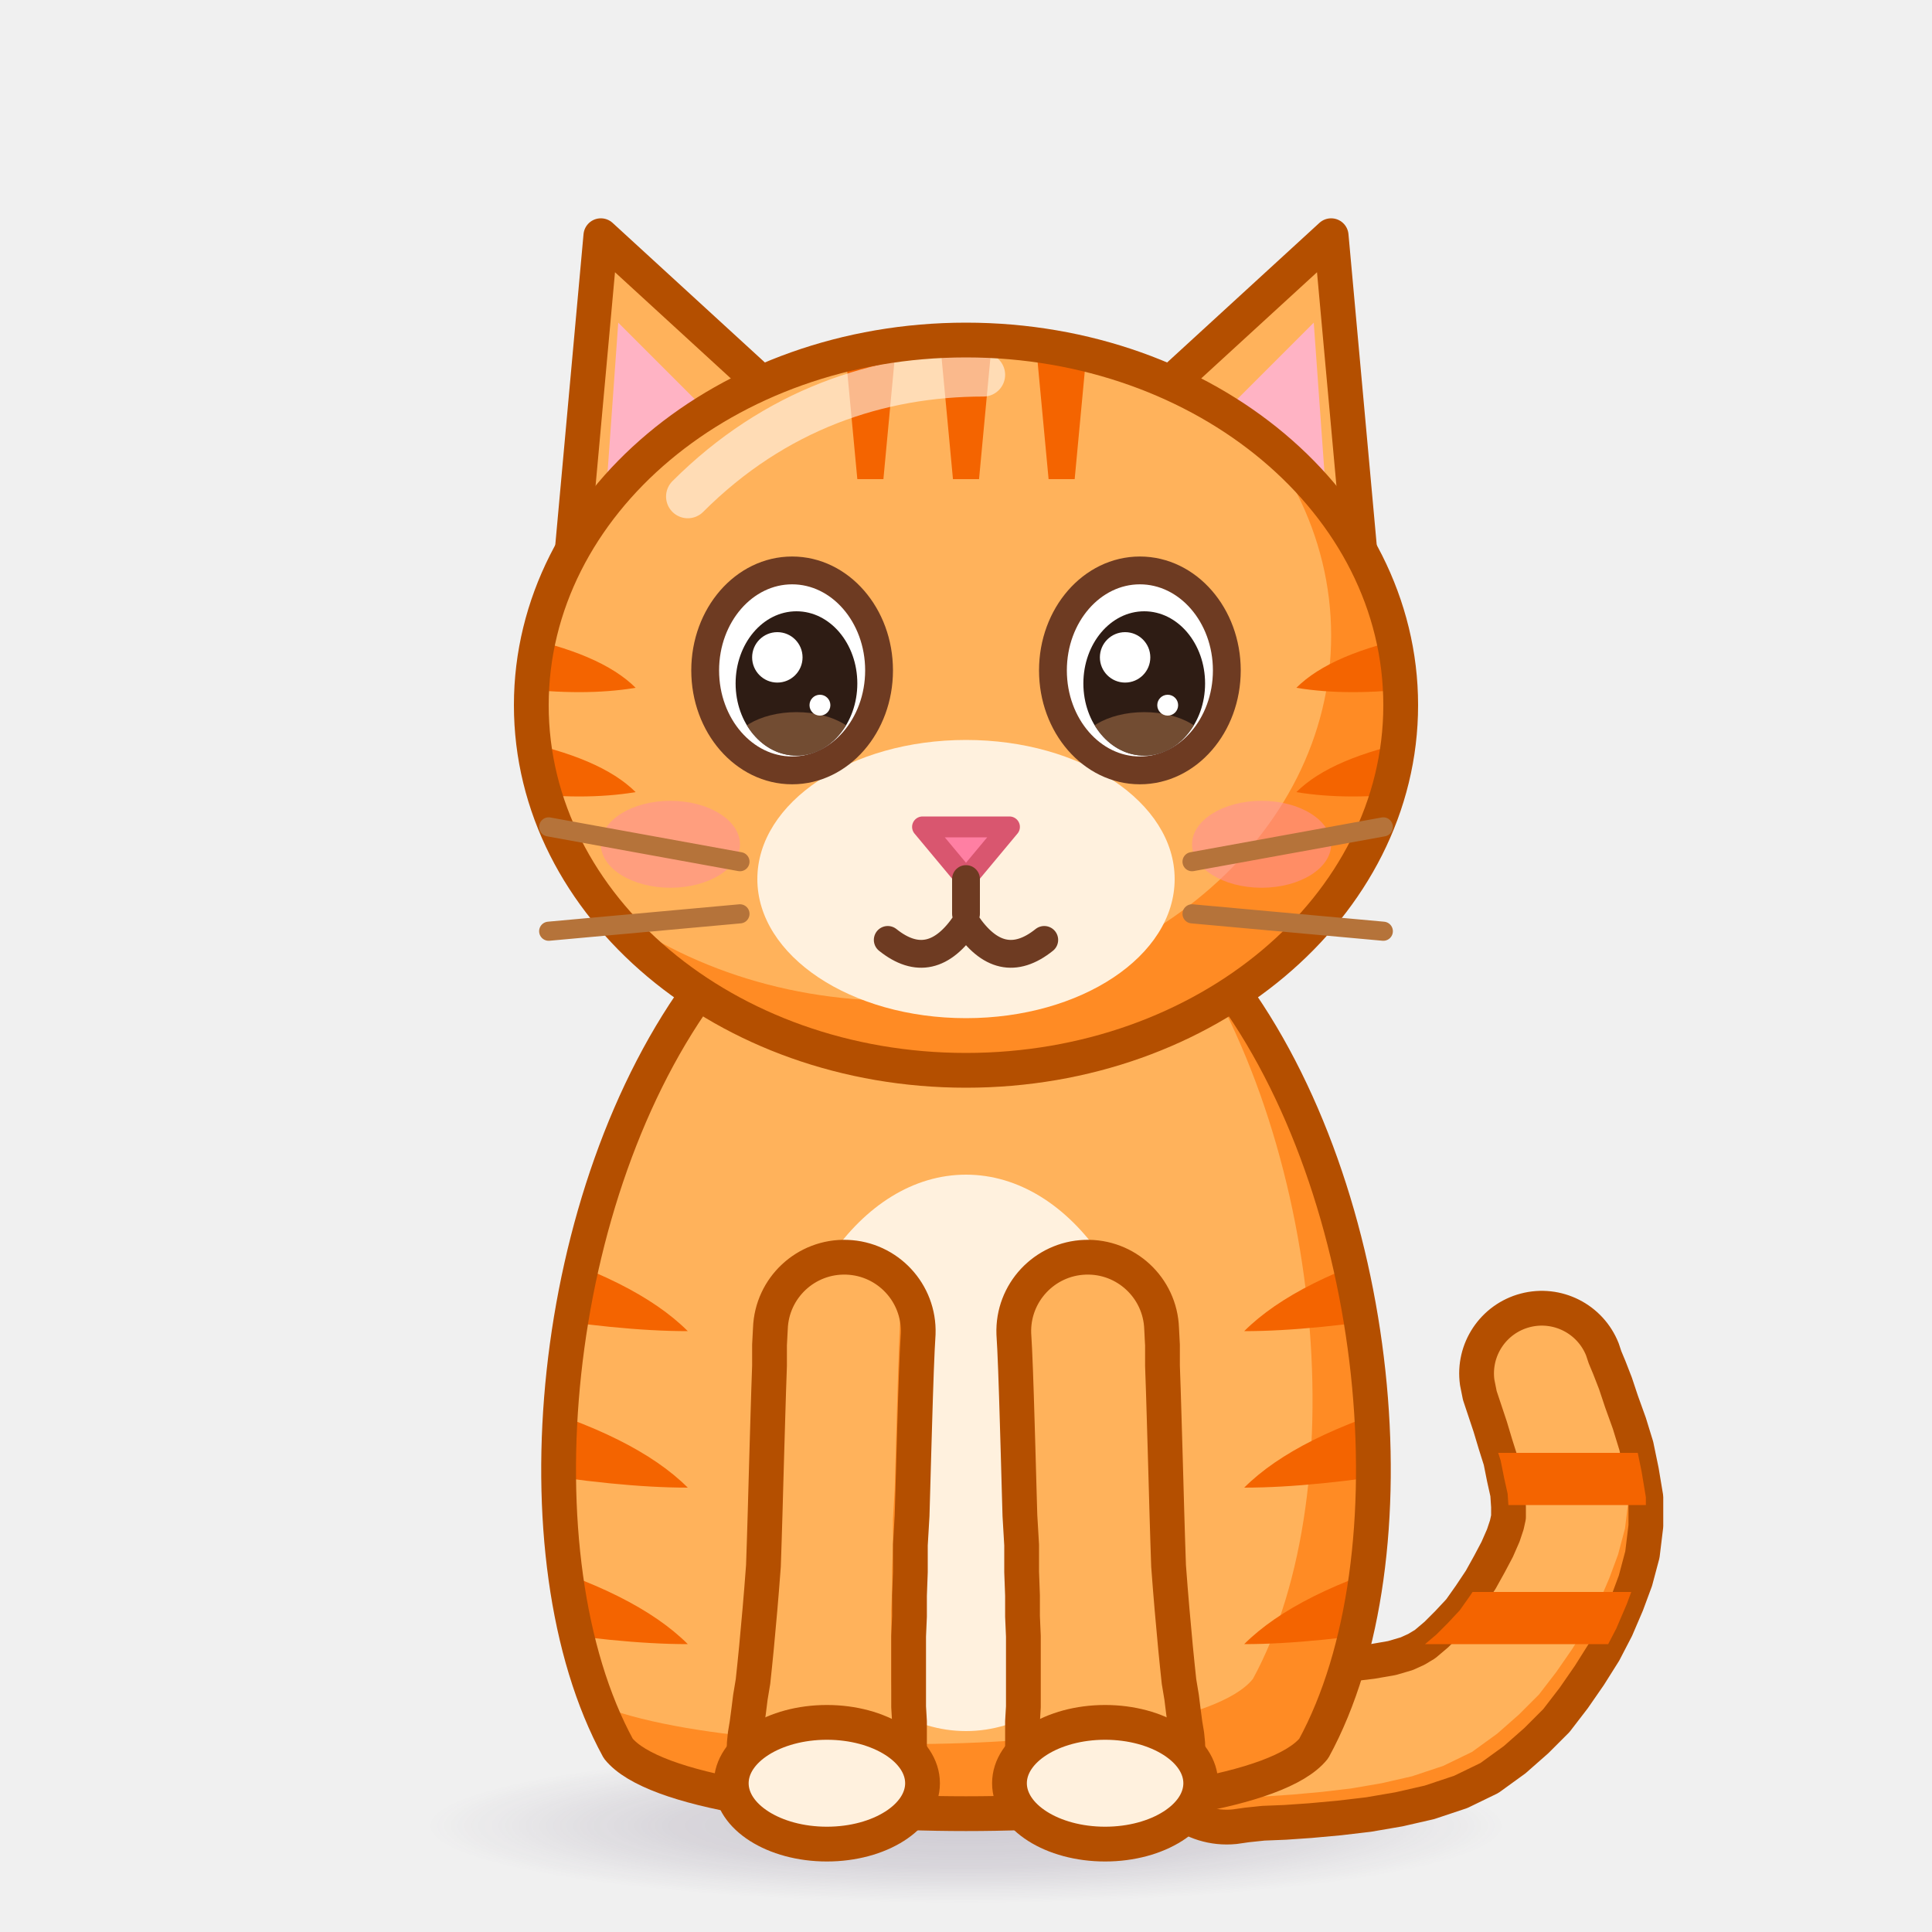
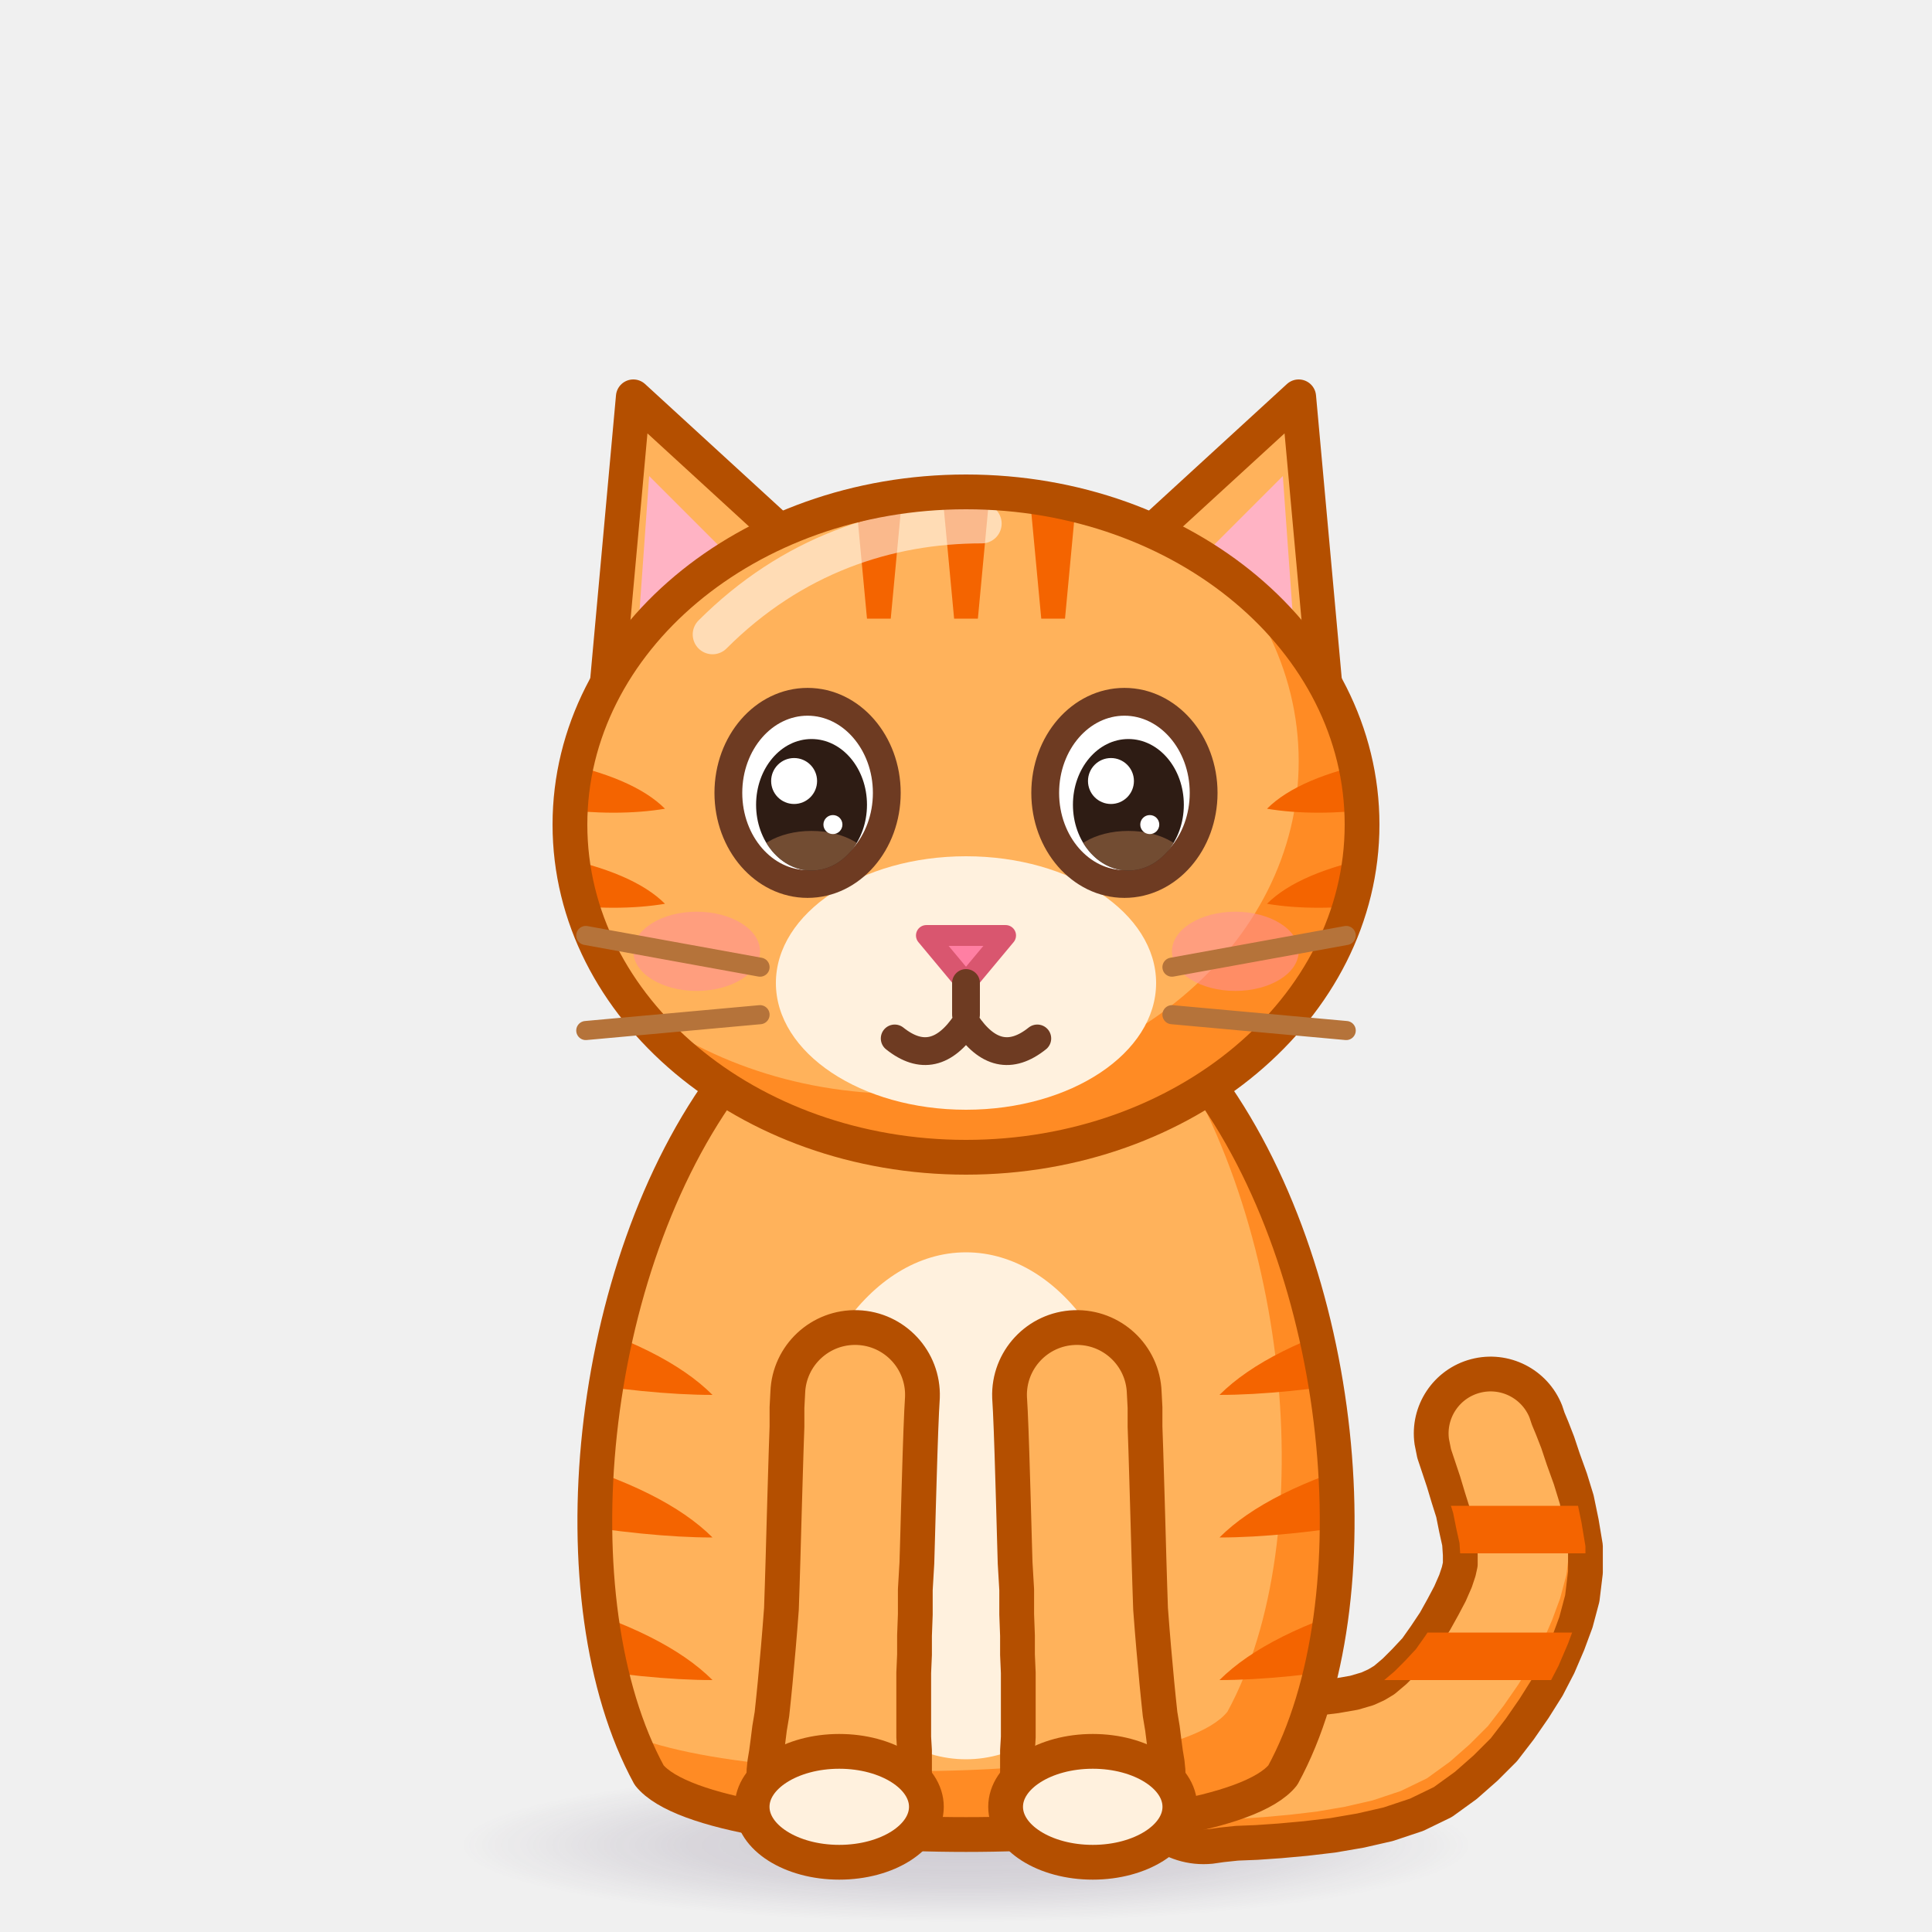
<svg xmlns="http://www.w3.org/2000/svg" viewBox="0 0 200 200" width="200" height="200">
  <defs>
    <radialGradient id="r0b69483dc" cx="0.5" cy="0.5" r="0.5">
      <stop offset="0" stop-color="#4B3A5E" stop-opacity="0.2" />
      <stop offset="0.55" stop-color="#4B3A5E" stop-opacity="0.14" />
      <stop offset="1" stop-color="#4B3A5E" stop-opacity="0" />
    </radialGradient>
    <clipPath id="cdf07af3f4">
      <path d="M30.9,87 L32.3,86.8 L34.2,86.6 L36.7,86.5 L39.6,86.3 L42.9,86 L46.3,85.6 L49.8,85 L53.3,84.2 L56.9,83 L60.2,81.4 L63.1,79.3 L65.6,77.1 L67.9,74.8 L69.9,72.2 L71.7,69.6 L73.4,66.9 L74.8,64.2 L76,61.4 L77,58.7 L77.8,55.7 L78.2,52.4 L78.2,49.1 L77.7,46.1 L77.1,43.2 L76.3,40.6 L75.4,38.1 L74.7,36 L74,34.2 L73.5,33 L73.2,32.1 A7.5,7.5 0 0 0 58.8,35.9 L58.8,35.9 L59.1,37.4 L59.7,39.2 L60.3,41 L60.9,43 L61.5,44.9 L61.9,46.9 L62.3,48.7 L62.4,50.2 L62.4,51.4 L62.2,52.3 L61.8,53.5 L61.1,55.1 L60.2,56.8 L59.2,58.6 L58,60.4 L56.8,62.1 L55.4,63.6 L54.1,64.9 L52.8,66 L51.8,66.6 L50.7,67.1 L49,67.6 L46.7,68 L44.2,68.3 L41.4,68.5 L38.6,68.6 L35.8,68.7 L33.3,68.8 L30.9,68.9 L29.1,69 A9,9 0 0 0 30.9,87Z" />
    </clipPath>
    <clipPath id="c04a55e050">
      <path d="M-30,-10 C-48,14 -52,56 -40,78 C-32,88 32,88 40,78 C52,56 48,14 30,-10 Z" />
    </clipPath>
    <clipPath id="c9c36218f6">
      <path d="M-22.5,29.7 L-22.6,31.6 L-22.6,34 L-22.7,36.9 L-22.8,40.2 L-22.9,43.6 L-23,47.1 L-23.1,50.7 L-23.2,54 L-23.3,57 L-23.5,59.6 L-23.7,62 L-23.9,64.2 L-24.1,66.4 L-24.3,68.4 L-24.5,70.3 L-24.8,72.1 L-25,73.7 L-25.2,75.2 L-25.4,76.4 L-25.5,77.4 A9.5,9.5 0 0 0 -6.5,78.6 L-6.5,78.6 L-6.5,77.6 L-6.5,76.3 L-6.5,74.9 L-6.6,73.2 L-6.6,71.4 L-6.6,69.4 L-6.6,67.3 L-6.6,65.1 L-6.5,62.8 L-6.5,60.4 L-6.4,57.7 L-6.4,54.6 L-6.2,51.2 L-6.1,47.7 L-6,44.1 L-5.9,40.7 L-5.8,37.4 L-5.7,34.5 L-5.6,32.1 L-5.5,30.3 A8.5,8.5 0 0 0 -22.5,29.7Z" />
    </clipPath>
    <clipPath id="c2b266f83c">
      <path d="M5.5,30.3 L5.6,32.1 L5.7,34.5 L5.8,37.4 L5.9,40.7 L6,44.1 L6.1,47.7 L6.2,51.2 L6.4,54.6 L6.4,57.7 L6.5,60.4 L6.5,62.8 L6.6,65.1 L6.6,67.3 L6.6,69.4 L6.6,71.4 L6.6,73.2 L6.5,74.9 L6.5,76.3 L6.5,77.6 L6.5,78.6 A9.5,9.5 0 0 0 25.5,77.4 L25.5,77.4 L25.4,76.4 L25.2,75.2 L25,73.7 L24.8,72.1 L24.5,70.3 L24.3,68.4 L24.1,66.4 L23.9,64.2 L23.7,62 L23.5,59.6 L23.3,57 L23.2,54 L23.1,50.7 L23,47.1 L22.9,43.6 L22.8,40.2 L22.7,36.9 L22.6,34 L22.6,31.6 L22.5,29.7 A8.5,8.5 0 0 0 5.5,30.3Z" />
    </clipPath>
    <clipPath id="c95d4c7852">
      <path d="M-18,-74 L-42,-96 L-46,-52 Z" />
    </clipPath>
    <clipPath id="c600adfa7d">
      <path d="M18,-74 L42,-96 L46,-52 Z" />
    </clipPath>
    <clipPath id="c09ff300c3">
      <path d="M-50,-42 A50,42 0 1 0 50,-42 A50,42 0 1 0 -50,-42Z" />
    </clipPath>
    <clipPath id="cf4768df71">
      <path d="M-26.5,-44.5 A7,8.3 0 1 0 -12.5,-44.5 A7,8.3 0 1 0 -26.5,-44.5Z" />
    </clipPath>
    <clipPath id="cd135df089">
      <path d="M13.5,-44.5 A7,8.3 0 1 0 27.5,-44.5 A7,8.3 0 1 0 13.5,-44.5Z" />
    </clipPath>
  </defs>
-   <ellipse cx="100" cy="189" rx="56" ry="8" fill="url(#r0b69483dc)" />
-   <g transform="translate(100 110.8) scale(0.9)">
+   <ellipse cx="100" cy="191" rx="52" ry="8" fill="url(#r0b69483dc)" />
+   <g transform="translate(100 119.8) scale(0.82)">
    <path d="M30.9,87 L32.3,86.8 L34.2,86.6 L36.7,86.5 L39.6,86.3 L42.9,86 L46.3,85.6 L49.8,85 L53.3,84.2 L56.9,83 L60.2,81.4 L63.1,79.3 L65.6,77.1 L67.9,74.8 L69.9,72.2 L71.7,69.6 L73.4,66.9 L74.8,64.2 L76,61.4 L77,58.7 L77.8,55.7 L78.2,52.4 L78.2,49.1 L77.7,46.1 L77.1,43.2 L76.3,40.6 L75.4,38.1 L74.7,36 L74,34.2 L73.5,33 L73.2,32.1 A7.5,7.5 0 0 0 58.8,35.9 L58.8,35.9 L59.1,37.4 L59.7,39.2 L60.3,41 L60.9,43 L61.5,44.9 L61.9,46.9 L62.3,48.7 L62.4,50.2 L62.4,51.4 L62.2,52.3 L61.8,53.5 L61.1,55.1 L60.2,56.8 L59.2,58.6 L58,60.4 L56.8,62.1 L55.4,63.6 L54.1,64.9 L52.8,66 L51.8,66.6 L50.7,67.1 L49,67.6 L46.7,68 L44.2,68.3 L41.4,68.5 L38.6,68.6 L35.8,68.7 L33.3,68.8 L30.9,68.9 L29.1,69 A9,9 0 0 0 30.9,87Z" fill="#FF8B24" />
    <g clip-path="url(#cdf07af3f4)">
      <path d="M30.9,87 L32.3,86.8 L34.2,86.6 L36.7,86.5 L39.6,86.3 L42.9,86 L46.3,85.6 L49.8,85 L53.3,84.2 L56.9,83 L60.2,81.4 L63.1,79.3 L65.6,77.1 L67.9,74.8 L69.9,72.2 L71.7,69.6 L73.4,66.9 L74.8,64.2 L76,61.4 L77,58.7 L77.8,55.7 L78.2,52.4 L78.2,49.1 L77.7,46.1 L77.1,43.2 L76.3,40.6 L75.4,38.1 L74.7,36 L74,34.2 L73.5,33 L73.2,32.1 A7.5,7.5 0 0 0 58.8,35.9 L58.8,35.9 L59.1,37.4 L59.7,39.2 L60.3,41 L60.9,43 L61.5,44.9 L61.9,46.9 L62.3,48.7 L62.4,50.2 L62.4,51.4 L62.2,52.3 L61.8,53.5 L61.1,55.1 L60.2,56.8 L59.2,58.6 L58,60.4 L56.8,62.1 L55.4,63.6 L54.1,64.9 L52.8,66 L51.8,66.6 L50.7,67.1 L49,67.6 L46.7,68 L44.2,68.3 L41.4,68.5 L38.6,68.6 L35.8,68.7 L33.3,68.8 L30.9,68.9 L29.1,69 A9,9 0 0 0 30.9,87Z" fill="#FFB25B" transform="translate(-2 -3)" />
    </g>
-     <path d="M30.9,87 L32.3,86.8 L34.2,86.6 L36.7,86.5 L39.6,86.3 L42.9,86 L46.3,85.6 L49.8,85 L53.3,84.2 L56.9,83 L60.2,81.4 L63.1,79.3 L65.6,77.1 L67.9,74.8 L69.9,72.2 L71.7,69.6 L73.4,66.9 L74.8,64.2 L76,61.4 L77,58.7 L77.8,55.7 L78.2,52.4 L78.2,49.1 L77.7,46.1 L77.1,43.2 L76.3,40.6 L75.4,38.1 L74.7,36 L74,34.2 L73.5,33 L73.2,32.1 A7.5,7.5 0 0 0 58.8,35.9 L58.8,35.9 L59.1,37.4 L59.7,39.2 L60.3,41 L60.9,43 L61.5,44.9 L61.9,46.9 L62.3,48.7 L62.4,50.2 L62.4,51.4 L62.2,52.3 L61.8,53.5 L61.1,55.1 L60.2,56.8 L59.2,58.6 L58,60.4 L56.8,62.1 L55.4,63.6 L54.1,64.9 L52.8,66 L51.8,66.6 L50.7,67.1 L49,67.6 L46.7,68 L44.2,68.3 L41.4,68.5 L38.6,68.6 L35.8,68.7 L33.3,68.8 L30.9,68.9 L29.1,69 A9,9 0 0 0 30.9,87Z" fill="none" stroke="#B44F00" stroke-width="4" stroke-linejoin="round" />
+     <path d="M30.9,87 L32.3,86.8 L34.2,86.6 L36.7,86.5 L39.6,86.3 L42.9,86 L46.3,85.6 L49.8,85 L53.3,84.2 L56.9,83 L60.2,81.4 L63.1,79.3 L65.6,77.1 L67.9,74.8 L69.9,72.2 L71.7,69.6 L73.4,66.9 L74.8,64.2 L76,61.4 L77,58.7 L77.8,55.7 L78.2,52.4 L78.2,49.1 L77.7,46.1 L77.1,43.2 L76.3,40.6 L75.4,38.1 L74.7,36 L74,34.2 L73.5,33 L73.2,32.1 A7.5,7.5 0 0 0 58.8,35.9 L58.8,35.9 L59.1,37.4 L59.7,39.2 L60.3,41 L60.9,43 L61.5,44.9 L61.9,46.9 L62.3,48.7 L62.4,50.2 L62.4,51.4 L62.2,52.3 L61.8,53.5 L61.1,55.1 L60.2,56.8 L59.2,58.6 L58,60.4 L56.8,62.1 L55.4,63.6 L54.1,64.9 L52.8,66 L51.8,66.6 L50.7,67.1 L49,67.6 L46.7,68 L44.2,68.3 L41.4,68.5 L38.6,68.6 L35.8,68.7 L33.3,68.8 L30.9,68.9 L29.1,69 A9,9 0 0 0 30.9,87Z" fill="none" stroke="#B44F00" stroke-width="4.39" stroke-linejoin="round" />
    <g clip-path="url(#cdf07af3f4)">
      <path d="M52,60 H82 V66 H52Z" fill="#F46400" />
      <path d="M56,44 H86 V50 H56Z" fill="#F46400" />
    </g>
    <path d="M-30,-10 C-48,14 -52,56 -40,78 C-32,88 32,88 40,78 C52,56 48,14 30,-10 Z" fill="#FF8B24" />
    <g clip-path="url(#c04a55e050)">
      <path d="M-30,-10 C-48,14 -52,56 -40,78 C-32,88 32,88 40,78 C52,56 48,14 30,-10 Z" fill="#FFB25B" transform="translate(-7 -8)" />
    </g>
    <g clip-path="url(#c04a55e050)">
      <path d="M-22,44 A22,32 0 1 0 22,44 A22,32 0 1 0 -22,44Z" fill="#FFF1DE" />
      <path d="M-52,20 Q-38,24 -32,30 Q-40,30 -52,28Z" fill="#F46400" />
      <path d="M-52,38 Q-38,42 -32,48 Q-40,48 -52,46Z" fill="#F46400" />
      <path d="M-52,56 Q-38,60 -32,66 Q-40,66 -52,64Z" fill="#F46400" />
      <path d="M52,20 Q38,24 32,30 Q40,30 52,28Z" fill="#F46400" />
      <path d="M52,38 Q38,42 32,48 Q40,48 52,46Z" fill="#F46400" />
      <path d="M52,56 Q38,60 32,66 Q40,66 52,64Z" fill="#F46400" />
    </g>
-     <path d="M-30,-10 C-48,14 -52,56 -40,78 C-32,88 32,88 40,78 C52,56 48,14 30,-10 Z" fill="none" stroke="#B44F00" stroke-width="4" stroke-linejoin="round" />
+     <path d="M-30,-10 C-48,14 -52,56 -40,78 C-32,88 32,88 40,78 C52,56 48,14 30,-10 Z" fill="none" stroke="#B44F00" stroke-width="4.39" stroke-linejoin="round" />
    <path d="M-22.5,29.7 L-22.6,31.6 L-22.6,34 L-22.7,36.9 L-22.8,40.2 L-22.9,43.6 L-23,47.1 L-23.1,50.7 L-23.2,54 L-23.3,57 L-23.5,59.6 L-23.7,62 L-23.9,64.2 L-24.1,66.4 L-24.3,68.4 L-24.5,70.3 L-24.8,72.1 L-25,73.7 L-25.2,75.2 L-25.4,76.4 L-25.5,77.4 A9.5,9.5 0 0 0 -6.5,78.6 L-6.5,78.6 L-6.5,77.6 L-6.5,76.3 L-6.5,74.9 L-6.6,73.2 L-6.6,71.4 L-6.6,69.4 L-6.6,67.3 L-6.6,65.1 L-6.5,62.8 L-6.5,60.4 L-6.4,57.7 L-6.4,54.6 L-6.2,51.2 L-6.1,47.7 L-6,44.1 L-5.9,40.7 L-5.8,37.4 L-5.7,34.5 L-5.6,32.1 L-5.5,30.3 A8.5,8.5 0 0 0 -22.5,29.7Z" fill="#FF8B24" />
    <g clip-path="url(#c9c36218f6)">
      <path d="M-22.5,29.7 L-22.6,31.6 L-22.6,34 L-22.7,36.9 L-22.8,40.2 L-22.9,43.6 L-23,47.1 L-23.1,50.7 L-23.2,54 L-23.3,57 L-23.5,59.6 L-23.7,62 L-23.9,64.2 L-24.1,66.4 L-24.3,68.4 L-24.5,70.3 L-24.8,72.1 L-25,73.7 L-25.2,75.2 L-25.4,76.4 L-25.5,77.4 A9.5,9.5 0 0 0 -6.5,78.6 L-6.5,78.6 L-6.5,77.6 L-6.5,76.3 L-6.5,74.9 L-6.6,73.2 L-6.6,71.4 L-6.6,69.4 L-6.6,67.3 L-6.6,65.1 L-6.5,62.8 L-6.5,60.4 L-6.4,57.7 L-6.4,54.6 L-6.2,51.2 L-6.1,47.7 L-6,44.1 L-5.9,40.7 L-5.8,37.4 L-5.7,34.5 L-5.6,32.1 L-5.5,30.3 A8.5,8.5 0 0 0 -22.5,29.7Z" fill="#FFB25B" transform="translate(-2 -3)" />
    </g>
-     <path d="M-22.5,29.7 L-22.6,31.6 L-22.6,34 L-22.7,36.9 L-22.8,40.2 L-22.9,43.6 L-23,47.1 L-23.1,50.7 L-23.2,54 L-23.3,57 L-23.5,59.6 L-23.7,62 L-23.9,64.2 L-24.1,66.4 L-24.3,68.4 L-24.5,70.3 L-24.8,72.1 L-25,73.7 L-25.2,75.2 L-25.4,76.4 L-25.5,77.4 A9.5,9.5 0 0 0 -6.5,78.6 L-6.5,78.6 L-6.5,77.6 L-6.5,76.3 L-6.5,74.9 L-6.6,73.2 L-6.6,71.4 L-6.6,69.4 L-6.6,67.3 L-6.6,65.1 L-6.5,62.8 L-6.5,60.4 L-6.4,57.7 L-6.4,54.6 L-6.2,51.2 L-6.1,47.7 L-6,44.1 L-5.9,40.7 L-5.8,37.4 L-5.7,34.5 L-5.6,32.1 L-5.5,30.3 A8.5,8.5 0 0 0 -22.5,29.7Z" fill="none" stroke="#B44F00" stroke-width="4" stroke-linejoin="round" />
+     <path d="M-22.5,29.7 L-22.6,31.6 L-22.6,34 L-22.7,36.9 L-22.8,40.2 L-22.9,43.6 L-23,47.1 L-23.1,50.7 L-23.2,54 L-23.3,57 L-23.5,59.6 L-23.7,62 L-23.9,64.2 L-24.1,66.4 L-24.3,68.4 L-24.5,70.3 L-24.8,72.1 L-25,73.7 L-25.2,75.2 L-25.4,76.4 L-25.5,77.4 A9.5,9.5 0 0 0 -6.5,78.6 L-6.5,78.6 L-6.5,77.6 L-6.5,76.3 L-6.5,74.9 L-6.6,73.2 L-6.6,71.4 L-6.6,69.4 L-6.6,67.3 L-6.6,65.1 L-6.5,62.8 L-6.5,60.4 L-6.4,57.7 L-6.4,54.6 L-6.2,51.2 L-6.1,47.7 L-6,44.1 L-5.9,40.7 L-5.8,37.4 L-5.7,34.5 L-5.6,32.1 L-5.5,30.3 A8.5,8.5 0 0 0 -22.5,29.7Z" fill="none" stroke="#B44F00" stroke-width="4.39" stroke-linejoin="round" />
    <path d="M-27,82 A11,7 0 1 0 -5,82 A11,7 0 1 0 -27,82Z" fill="#FFF1DE" />
-     <path d="M-27,82 A11,7 0 1 0 -5,82 A11,7 0 1 0 -27,82Z" fill="none" stroke="#B44F00" stroke-width="4" stroke-linejoin="round" />
+     <path d="M-27,82 A11,7 0 1 0 -5,82 A11,7 0 1 0 -27,82Z" fill="none" stroke="#B44F00" stroke-width="4.39" stroke-linejoin="round" />
    <path d="M5.5,30.3 L5.6,32.1 L5.7,34.5 L5.8,37.4 L5.9,40.7 L6,44.1 L6.1,47.7 L6.2,51.2 L6.4,54.6 L6.4,57.7 L6.5,60.4 L6.5,62.8 L6.6,65.1 L6.6,67.3 L6.6,69.4 L6.6,71.4 L6.6,73.2 L6.5,74.9 L6.5,76.3 L6.5,77.6 L6.5,78.6 A9.5,9.5 0 0 0 25.5,77.4 L25.5,77.4 L25.4,76.4 L25.2,75.2 L25,73.7 L24.8,72.1 L24.5,70.3 L24.3,68.4 L24.1,66.4 L23.9,64.2 L23.7,62 L23.5,59.6 L23.3,57 L23.2,54 L23.1,50.7 L23,47.1 L22.9,43.6 L22.8,40.2 L22.7,36.9 L22.6,34 L22.6,31.6 L22.5,29.7 A8.5,8.5 0 0 0 5.5,30.3Z" fill="#FF8B24" />
    <g clip-path="url(#c2b266f83c)">
      <path d="M5.5,30.3 L5.6,32.1 L5.7,34.5 L5.8,37.4 L5.9,40.7 L6,44.1 L6.1,47.7 L6.2,51.2 L6.4,54.6 L6.4,57.7 L6.5,60.4 L6.5,62.8 L6.6,65.1 L6.6,67.3 L6.6,69.4 L6.6,71.4 L6.6,73.2 L6.5,74.9 L6.5,76.3 L6.5,77.6 L6.5,78.6 A9.5,9.5 0 0 0 25.5,77.4 L25.5,77.4 L25.4,76.4 L25.2,75.2 L25,73.7 L24.8,72.1 L24.5,70.3 L24.3,68.4 L24.1,66.4 L23.9,64.2 L23.7,62 L23.5,59.6 L23.3,57 L23.2,54 L23.1,50.7 L23,47.1 L22.9,43.6 L22.8,40.2 L22.7,36.9 L22.6,34 L22.6,31.6 L22.5,29.7 A8.5,8.5 0 0 0 5.5,30.3Z" fill="#FFB25B" transform="translate(-2 -3)" />
    </g>
-     <path d="M5.5,30.3 L5.6,32.1 L5.7,34.5 L5.8,37.4 L5.9,40.7 L6,44.1 L6.1,47.7 L6.2,51.2 L6.4,54.6 L6.4,57.7 L6.5,60.4 L6.5,62.8 L6.6,65.1 L6.6,67.3 L6.6,69.4 L6.6,71.4 L6.6,73.2 L6.5,74.9 L6.5,76.3 L6.5,77.6 L6.5,78.6 A9.5,9.5 0 0 0 25.5,77.4 L25.5,77.4 L25.4,76.4 L25.2,75.2 L25,73.7 L24.8,72.1 L24.5,70.3 L24.3,68.4 L24.1,66.4 L23.9,64.2 L23.7,62 L23.5,59.6 L23.3,57 L23.2,54 L23.1,50.7 L23,47.1 L22.9,43.6 L22.8,40.2 L22.7,36.9 L22.6,34 L22.6,31.6 L22.5,29.7 A8.5,8.5 0 0 0 5.5,30.3Z" fill="none" stroke="#B44F00" stroke-width="4" stroke-linejoin="round" />
+     <path d="M5.5,30.3 L5.6,32.1 L5.7,34.5 L5.8,37.4 L5.9,40.7 L6,44.1 L6.1,47.7 L6.2,51.2 L6.4,54.6 L6.4,57.7 L6.5,60.4 L6.5,62.8 L6.6,65.1 L6.6,67.3 L6.6,69.4 L6.6,71.4 L6.6,73.2 L6.5,74.9 L6.5,76.3 L6.5,77.6 L6.5,78.6 A9.5,9.5 0 0 0 25.5,77.4 L25.5,77.4 L25.4,76.4 L25.2,75.2 L25,73.7 L24.8,72.1 L24.5,70.3 L24.3,68.4 L24.1,66.4 L23.9,64.2 L23.7,62 L23.5,59.6 L23.3,57 L23.2,54 L23.1,50.7 L23,47.1 L22.9,43.6 L22.8,40.2 L22.7,36.9 L22.6,34 L22.6,31.6 L22.5,29.7 A8.5,8.5 0 0 0 5.5,30.3Z" fill="none" stroke="#B44F00" stroke-width="4.39" stroke-linejoin="round" />
    <path d="M5,82 A11,7 0 1 0 27,82 A11,7 0 1 0 5,82Z" fill="#FFF1DE" />
-     <path d="M5,82 A11,7 0 1 0 27,82 A11,7 0 1 0 5,82Z" fill="none" stroke="#B44F00" stroke-width="4" stroke-linejoin="round" />
+     <path d="M5,82 A11,7 0 1 0 27,82 A11,7 0 1 0 5,82Z" fill="none" stroke="#B44F00" stroke-width="4.39" stroke-linejoin="round" />
    <path d="M-18,-74 L-42,-96 L-46,-52 Z" fill="#FF8B24" />
    <g clip-path="url(#c95d4c7852)">
      <path d="M-18,-74 L-42,-96 L-46,-52 Z" fill="#FFB25B" transform="translate(-2 -3)" />
    </g>
-     <path d="M-18,-74 L-42,-96 L-46,-52 Z" fill="none" stroke="#B44F00" stroke-width="4" stroke-linejoin="round" />
+     <path d="M-18,-74 L-42,-96 L-46,-52 Z" fill="none" stroke="#B44F00" stroke-width="4.39" stroke-linejoin="round" />
    <path d="M-24,-70 L-40,-86 L-42,-58 Z" fill="#FFB3C4" />
    <path d="M18,-74 L42,-96 L46,-52 Z" fill="#FF8B24" />
    <g clip-path="url(#c600adfa7d)">
      <path d="M18,-74 L42,-96 L46,-52 Z" fill="#FFB25B" transform="translate(-2 -3)" />
    </g>
-     <path d="M18,-74 L42,-96 L46,-52 Z" fill="none" stroke="#B44F00" stroke-width="4" stroke-linejoin="round" />
+     <path d="M18,-74 L42,-96 L46,-52 Z" fill="none" stroke="#B44F00" stroke-width="4.39" stroke-linejoin="round" />
    <path d="M24,-70 L40,-86 L42,-58 Z" fill="#FFB3C4" />
    <path d="M-50,-42 A50,42 0 1 0 50,-42 A50,42 0 1 0 -50,-42Z" fill="#FF8B24" />
    <g clip-path="url(#c09ff300c3)">
      <path d="M-50,-42 A50,42 0 1 0 50,-42 A50,42 0 1 0 -50,-42Z" fill="#FFB25B" transform="translate(-8 -8)" />
    </g>
    <g clip-path="url(#c09ff300c3)">
      <path d="M-14,-84 L-8,-84 L-9.5,-68 L-12.5,-68Z" fill="#F46400" />
      <path d="M-3,-84 L3,-84 L1.5,-68 L-1.5,-68Z" fill="#F46400" />
      <path d="M8,-84 L14,-84 L12.5,-68 L9.5,-68Z" fill="#F46400" />
      <path d="M-52,-50 Q-42,-48 -38,-44 Q-44,-43 -52,-44Z" fill="#F46400" />
      <path d="M-52,-38 Q-42,-36 -38,-32 Q-44,-31 -52,-32Z" fill="#F46400" />
      <path d="M52,-50 Q42,-48 38,-44 Q44,-43 52,-44Z" fill="#F46400" />
      <path d="M52,-38 Q42,-36 38,-32 Q44,-31 52,-32Z" fill="#F46400" />
      <path d="M-24,-22 A24,16 0 1 0 24,-22 A24,16 0 1 0 -24,-22Z" fill="#FFF1DE" />
    </g>
    <path d="M-32,-66 C-22,-76 -10,-80 2,-80" fill="none" stroke="#FFFFFF" stroke-width="5" stroke-linecap="round" stroke-linejoin="round" opacity="0.55" />
-     <path d="M-50,-42 A50,42 0 1 0 50,-42 A50,42 0 1 0 -50,-42Z" fill="none" stroke="#B44F00" stroke-width="4" stroke-linejoin="round" />
+     <path d="M-50,-42 A50,42 0 1 0 50,-42 A50,42 0 1 0 -50,-42Z" fill="none" stroke="#B44F00" stroke-width="4.39" stroke-linejoin="round" />
    <path d="M-30,-46 A10,11.5 0 1 0 -10,-46 A10,11.5 0 1 0 -30,-46Z" fill="#FFFFFF" />
-     <path d="M-30,-46 A10,11.5 0 1 0 -10,-46 A10,11.5 0 1 0 -30,-46Z" fill="none" stroke="#6E3B22" stroke-width="3.2" stroke-linejoin="round" />
+     <path d="M-30,-46 A10,11.5 0 1 0 -10,-46 A10,11.5 0 1 0 -30,-46Z" fill="none" stroke="#6E3B22" stroke-width="3.51" stroke-linejoin="round" />
    <path d="M-26.5,-44.5 A7,8.3 0 1 0 -12.5,-44.5 A7,8.3 0 1 0 -26.5,-44.5Z" fill="#2E1C14" />
    <g clip-path="url(#cf4768df71)">
      <ellipse cx="-19.5" cy="-36.6" rx="7.7" ry="4.6" fill="#83573A" opacity=".8" />
    </g>
    <circle cx="-21.7" cy="-47.5" r="2.9" fill="#FFFFFF" />
    <circle cx="-16.8" cy="-42" r="1.2" fill="#FFFFFF" />
    <path d="M10,-46 A10,11.5 0 1 0 30,-46 A10,11.5 0 1 0 10,-46Z" fill="#FFFFFF" />
-     <path d="M10,-46 A10,11.5 0 1 0 30,-46 A10,11.5 0 1 0 10,-46Z" fill="none" stroke="#6E3B22" stroke-width="3.2" stroke-linejoin="round" />
+     <path d="M10,-46 A10,11.5 0 1 0 30,-46 A10,11.5 0 1 0 10,-46Z" fill="none" stroke="#6E3B22" stroke-width="3.51" stroke-linejoin="round" />
    <path d="M13.5,-44.5 A7,8.3 0 1 0 27.5,-44.5 A7,8.3 0 1 0 13.5,-44.5Z" fill="#2E1C14" />
    <g clip-path="url(#cd135df089)">
      <ellipse cx="20.5" cy="-36.6" rx="7.7" ry="4.6" fill="#83573A" opacity=".8" />
    </g>
    <circle cx="18.3" cy="-47.5" r="2.9" fill="#FFFFFF" />
    <circle cx="23.2" cy="-42" r="1.2" fill="#FFFFFF" />
    <ellipse cx="-34" cy="-26" rx="8" ry="5" fill="#FF8E9A" opacity="0.55" />
    <ellipse cx="34" cy="-26" rx="8" ry="5" fill="#FF8E9A" opacity="0.55" />
    <path d="M-5,-28 L5,-28 L0,-22 Z" fill="#FF7FA3" />
-     <path d="M-5,-28 L5,-28 L0,-22 Z" fill="none" stroke="#D9566F" stroke-width="2.4" stroke-linejoin="round" />
-     <path d="M0,-22 L0,-18 M-9,-15 Q-4,-11 0,-17 Q4,-11 9,-15" fill="none" stroke="#6E3B22" stroke-width="3.2" stroke-linecap="round" stroke-linejoin="round" />
-     <path d="M-26,-24 L-48,-28 M-26,-18 L-48,-16 M26,-24 L48,-28 M26,-18 L48,-16" fill="none" stroke="#B5733A" stroke-width="2.2" stroke-linecap="round" stroke-linejoin="round" />
+     <path d="M-5,-28 L5,-28 L0,-22 Z" fill="none" stroke="#D9566F" stroke-width="2.63" stroke-linejoin="round" />
+     <path d="M0,-22 L0,-18 M-9,-15 Q-4,-11 0,-17 Q4,-11 9,-15" fill="none" stroke="#6E3B22" stroke-width="3.51" stroke-linecap="round" stroke-linejoin="round" />
+     <path d="M-26,-24 L-48,-28 M-26,-18 L-48,-16 M26,-24 L48,-28 M26,-18 L48,-16" fill="none" stroke="#B5733A" stroke-width="2.41" stroke-linecap="round" stroke-linejoin="round" />
  </g>
</svg>
